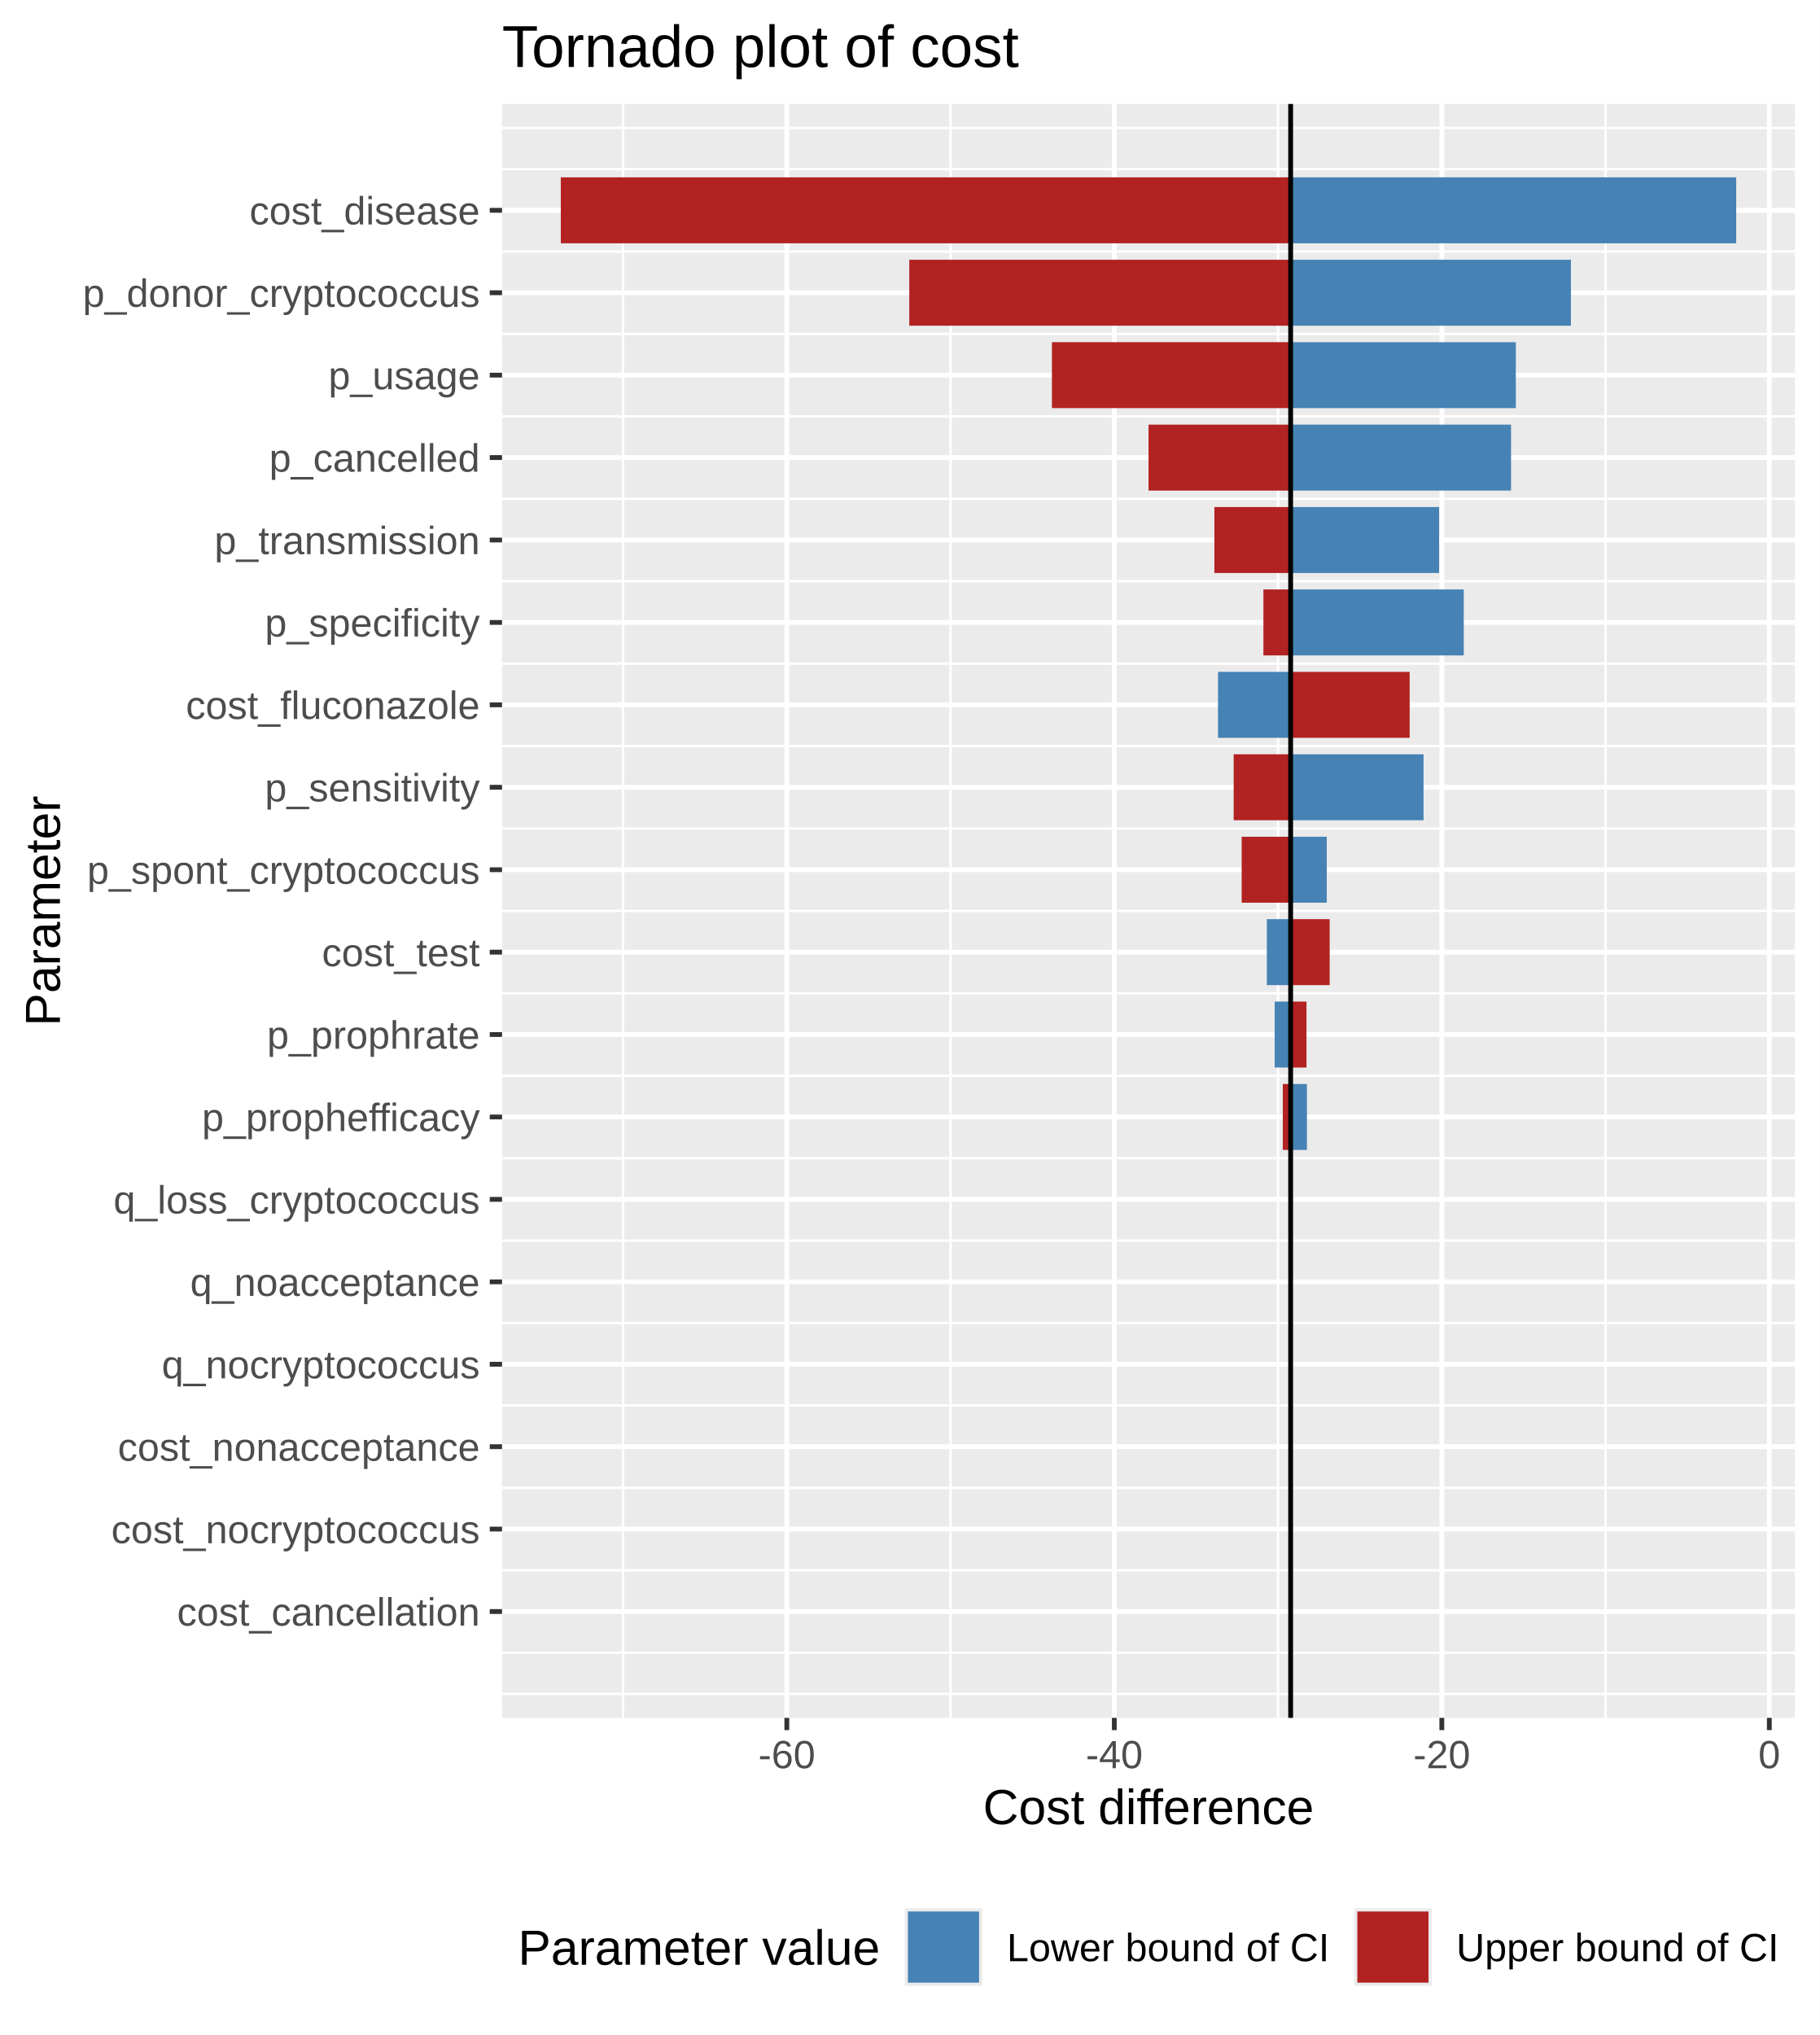
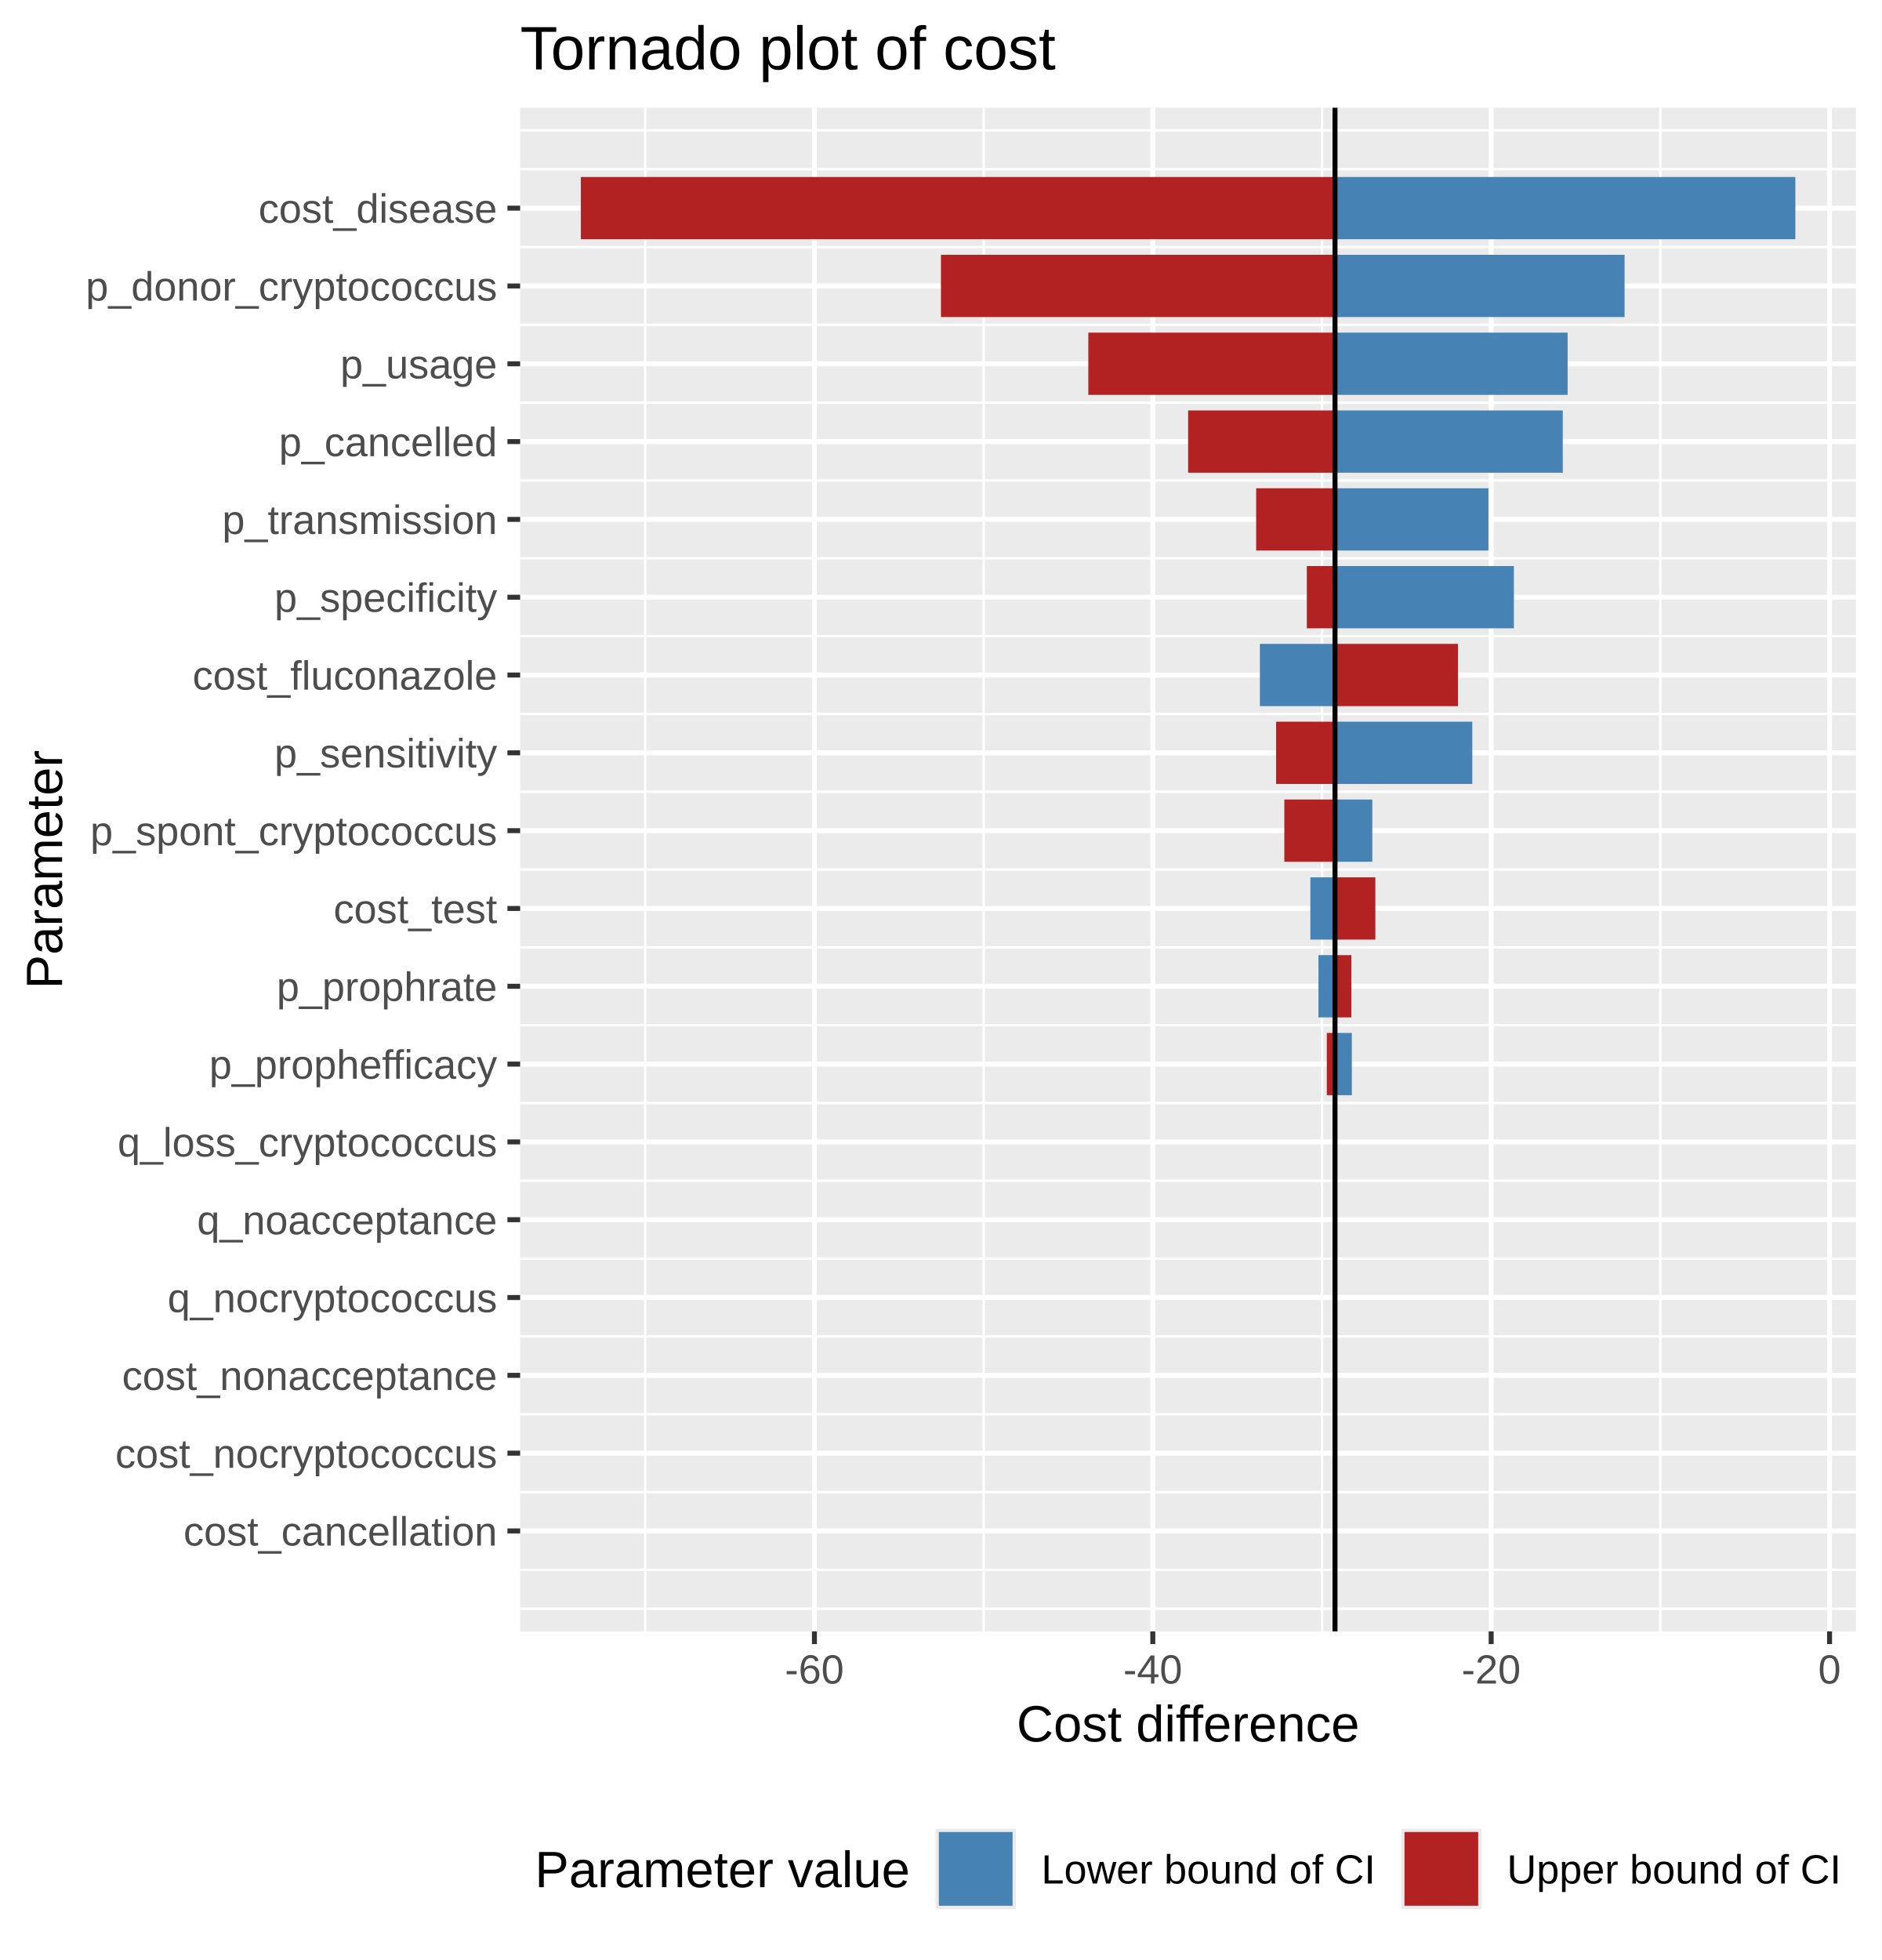
- <svg xmlns="http://www.w3.org/2000/svg" class="svglite" width="405.60pt" height="453.60pt" viewBox="0 0 405.60 453.60">
+ <svg xmlns="http://www.w3.org/2000/svg" class="svglite" width="404.80pt" height="421.60pt" viewBox="0 0 404.80 421.60">
  <defs>
    <style type="text/css">
    .svglite line, .svglite polyline, .svglite polygon, .svglite path, .svglite rect, .svglite circle {
      fill: none;
      stroke: #000000;
      stroke-linecap: round;
      stroke-linejoin: round;
      stroke-miterlimit: 10.00;
    }
    .svglite text {
      white-space: pre;
    }
  </style>
  </defs>
  <rect width="100%" height="100%" style="stroke: none; fill: #FFFFFF;" />
  <defs>
-     <clipPath id="cpMC4wMHw0MDUuNjB8MC4wMHw0NTMuNjA=">
-       <rect x="0.00" y="0.00" width="405.60" height="453.60" />
+     <clipPath id="cpMC4wMHw0MDQuODB8MC4wMHw0MjEuNjA=">
+       <rect x="0.00" y="0.00" width="404.80" height="421.60" />
    </clipPath>
  </defs>
-   <g clip-path="url(#cpMC4wMHw0MDUuNjB8MC4wMHw0NTMuNjA=)">
-     <rect x="0" y="0" width="405.60" height="453.60" style="stroke-width: 1.07; stroke: #FFFFFF; fill: #FFFFFF;" />
+   <g clip-path="url(#cpMC4wMHw0MDQuODB8MC4wMHw0MjEuNjA=)">
+     <rect x="0" y="-0" width="404.80" height="421.60" style="stroke-width: 1.07; stroke: #FFFFFF; fill: #FFFFFF;" />
  </g>
  <defs>
-     <clipPath id="cpMTExLjkxfDQwMC4xMnwyMy4xOHwzODIuOTE=">
-       <rect x="111.91" y="23.18" width="288.21" height="359.73" />
+     <clipPath id="cpMTExLjkxfDM5OS4zMnwyMy4xOHwzNTAuOTE=">
+       <rect x="111.91" y="23.18" width="287.41" height="327.73" />
    </clipPath>
  </defs>
-   <g clip-path="url(#cpMTExLjkxfDQwMC4xMnwyMy4xOHwzODIuOTE=)">
-     <rect x="111.91" y="23.18" width="288.21" height="359.73" style="stroke-width: 1.07; stroke: none; fill: #EBEBEB;" />
-     <polyline points="111.91,377.58 400.12,377.58 " style="stroke-width: 0.53; stroke: #FFFFFF; stroke-linecap: butt;" />
-     <polyline points="111.91,368.39 400.12,368.39 " style="stroke-width: 0.53; stroke: #FFFFFF; stroke-linecap: butt;" />
-     <polyline points="111.91,350.02 400.12,350.02 " style="stroke-width: 0.53; stroke: #FFFFFF; stroke-linecap: butt;" />
-     <polyline points="111.91,331.65 400.12,331.65 " style="stroke-width: 0.53; stroke: #FFFFFF; stroke-linecap: butt;" />
-     <polyline points="111.91,313.28 400.12,313.28 " style="stroke-width: 0.53; stroke: #FFFFFF; stroke-linecap: butt;" />
-     <polyline points="111.91,294.90 400.12,294.90 " style="stroke-width: 0.53; stroke: #FFFFFF; stroke-linecap: butt;" />
-     <polyline points="111.91,276.53 400.12,276.53 " style="stroke-width: 0.53; stroke: #FFFFFF; stroke-linecap: butt;" />
-     <polyline points="111.91,258.16 400.12,258.16 " style="stroke-width: 0.53; stroke: #FFFFFF; stroke-linecap: butt;" />
-     <polyline points="111.91,239.79 400.12,239.79 " style="stroke-width: 0.53; stroke: #FFFFFF; stroke-linecap: butt;" />
-     <polyline points="111.91,221.41 400.12,221.41 " style="stroke-width: 0.53; stroke: #FFFFFF; stroke-linecap: butt;" />
-     <polyline points="111.91,203.04 400.12,203.04 " style="stroke-width: 0.53; stroke: #FFFFFF; stroke-linecap: butt;" />
-     <polyline points="111.91,184.67 400.12,184.67 " style="stroke-width: 0.53; stroke: #FFFFFF; stroke-linecap: butt;" />
-     <polyline points="111.91,166.30 400.12,166.30 " style="stroke-width: 0.53; stroke: #FFFFFF; stroke-linecap: butt;" />
-     <polyline points="111.91,147.92 400.12,147.92 " style="stroke-width: 0.53; stroke: #FFFFFF; stroke-linecap: butt;" />
-     <polyline points="111.91,129.55 400.12,129.55 " style="stroke-width: 0.53; stroke: #FFFFFF; stroke-linecap: butt;" />
-     <polyline points="111.91,111.18 400.12,111.18 " style="stroke-width: 0.53; stroke: #FFFFFF; stroke-linecap: butt;" />
-     <polyline points="111.91,92.81 400.12,92.81 " style="stroke-width: 0.53; stroke: #FFFFFF; stroke-linecap: butt;" />
-     <polyline points="111.91,74.44 400.12,74.44 " style="stroke-width: 0.53; stroke: #FFFFFF; stroke-linecap: butt;" />
-     <polyline points="111.91,56.06 400.12,56.06 " style="stroke-width: 0.53; stroke: #FFFFFF; stroke-linecap: butt;" />
-     <polyline points="111.91,37.69 400.12,37.69 " style="stroke-width: 0.53; stroke: #FFFFFF; stroke-linecap: butt;" />
-     <polyline points="111.91,28.51 400.12,28.51 " style="stroke-width: 0.53; stroke: #FFFFFF; stroke-linecap: butt;" />
-     <polyline points="138.89,382.91 138.89,23.18 " style="stroke-width: 0.53; stroke: #FFFFFF; stroke-linecap: butt;" />
-     <polyline points="211.89,382.91 211.89,23.18 " style="stroke-width: 0.53; stroke: #FFFFFF; stroke-linecap: butt;" />
-     <polyline points="284.90,382.91 284.90,23.18 " style="stroke-width: 0.53; stroke: #FFFFFF; stroke-linecap: butt;" />
-     <polyline points="357.90,382.91 357.90,23.18 " style="stroke-width: 0.53; stroke: #FFFFFF; stroke-linecap: butt;" />
-     <polyline points="111.91,359.21 400.12,359.21 " style="stroke-width: 1.07; stroke: #FFFFFF; stroke-linecap: butt;" />
-     <polyline points="111.91,340.83 400.12,340.83 " style="stroke-width: 1.07; stroke: #FFFFFF; stroke-linecap: butt;" />
-     <polyline points="111.91,322.46 400.12,322.46 " style="stroke-width: 1.07; stroke: #FFFFFF; stroke-linecap: butt;" />
-     <polyline points="111.91,304.09 400.12,304.09 " style="stroke-width: 1.07; stroke: #FFFFFF; stroke-linecap: butt;" />
-     <polyline points="111.91,285.72 400.12,285.72 " style="stroke-width: 1.07; stroke: #FFFFFF; stroke-linecap: butt;" />
-     <polyline points="111.91,267.34 400.12,267.34 " style="stroke-width: 1.07; stroke: #FFFFFF; stroke-linecap: butt;" />
-     <polyline points="111.91,248.97 400.12,248.97 " style="stroke-width: 1.07; stroke: #FFFFFF; stroke-linecap: butt;" />
-     <polyline points="111.91,230.60 400.12,230.60 " style="stroke-width: 1.07; stroke: #FFFFFF; stroke-linecap: butt;" />
-     <polyline points="111.91,212.23 400.12,212.23 " style="stroke-width: 1.07; stroke: #FFFFFF; stroke-linecap: butt;" />
-     <polyline points="111.91,193.86 400.12,193.86 " style="stroke-width: 1.07; stroke: #FFFFFF; stroke-linecap: butt;" />
-     <polyline points="111.91,175.48 400.12,175.48 " style="stroke-width: 1.07; stroke: #FFFFFF; stroke-linecap: butt;" />
-     <polyline points="111.91,157.11 400.12,157.11 " style="stroke-width: 1.07; stroke: #FFFFFF; stroke-linecap: butt;" />
-     <polyline points="111.91,138.74 400.12,138.74 " style="stroke-width: 1.07; stroke: #FFFFFF; stroke-linecap: butt;" />
-     <polyline points="111.91,120.37 400.12,120.37 " style="stroke-width: 1.07; stroke: #FFFFFF; stroke-linecap: butt;" />
-     <polyline points="111.91,101.99 400.12,101.99 " style="stroke-width: 1.07; stroke: #FFFFFF; stroke-linecap: butt;" />
-     <polyline points="111.91,83.62 400.12,83.62 " style="stroke-width: 1.07; stroke: #FFFFFF; stroke-linecap: butt;" />
-     <polyline points="111.91,65.25 400.12,65.25 " style="stroke-width: 1.07; stroke: #FFFFFF; stroke-linecap: butt;" />
-     <polyline points="111.91,46.88 400.12,46.88 " style="stroke-width: 1.07; stroke: #FFFFFF; stroke-linecap: butt;" />
-     <polyline points="175.39,382.91 175.39,23.18 " style="stroke-width: 1.07; stroke: #FFFFFF; stroke-linecap: butt;" />
-     <polyline points="248.39,382.91 248.39,23.18 " style="stroke-width: 1.07; stroke: #FFFFFF; stroke-linecap: butt;" />
-     <polyline points="321.40,382.91 321.40,23.18 " style="stroke-width: 1.07; stroke: #FFFFFF; stroke-linecap: butt;" />
-     <polyline points="394.40,382.91 394.40,23.18 " style="stroke-width: 1.07; stroke: #FFFFFF; stroke-linecap: butt;" />
-     <rect x="287.70" y="351.86" width="0.00" height="14.70" style="stroke-width: 1.07; stroke: none; stroke-linecap: butt; stroke-linejoin: miter; fill: #4682B4;" />
-     <rect x="287.70" y="333.48" width="0.00" height="14.70" style="stroke-width: 1.07; stroke: none; stroke-linecap: butt; stroke-linejoin: miter; fill: #4682B4;" />
-     <rect x="287.70" y="315.11" width="0.00" height="14.70" style="stroke-width: 1.07; stroke: none; stroke-linecap: butt; stroke-linejoin: miter; fill: #4682B4;" />
-     <rect x="287.70" y="296.74" width="0.00" height="14.70" style="stroke-width: 1.07; stroke: none; stroke-linecap: butt; stroke-linejoin: miter; fill: #4682B4;" />
-     <rect x="287.70" y="278.37" width="0.00" height="14.70" style="stroke-width: 1.07; stroke: none; stroke-linecap: butt; stroke-linejoin: miter; fill: #4682B4;" />
-     <rect x="287.70" y="260.00" width="0.00" height="14.70" style="stroke-width: 1.07; stroke: none; stroke-linecap: butt; stroke-linejoin: miter; fill: #4682B4;" />
-     <rect x="287.70" y="241.62" width="3.63" height="14.70" style="stroke-width: 1.07; stroke: none; stroke-linecap: butt; stroke-linejoin: miter; fill: #4682B4;" />
-     <rect x="284.14" y="223.25" width="3.57" height="14.70" style="stroke-width: 1.07; stroke: none; stroke-linecap: butt; stroke-linejoin: miter; fill: #4682B4;" />
-     <rect x="282.39" y="204.88" width="5.31" height="14.70" style="stroke-width: 1.07; stroke: none; stroke-linecap: butt; stroke-linejoin: miter; fill: #4682B4;" />
-     <rect x="287.70" y="186.51" width="8.05" height="14.70" style="stroke-width: 1.07; stroke: none; stroke-linecap: butt; stroke-linejoin: miter; fill: #4682B4;" />
-     <rect x="287.70" y="168.13" width="29.62" height="14.70" style="stroke-width: 1.07; stroke: none; stroke-linecap: butt; stroke-linejoin: miter; fill: #4682B4;" />
-     <rect x="271.51" y="149.76" width="16.20" height="14.70" style="stroke-width: 1.07; stroke: none; stroke-linecap: butt; stroke-linejoin: miter; fill: #4682B4;" />
-     <rect x="287.70" y="131.39" width="38.59" height="14.70" style="stroke-width: 1.07; stroke: none; stroke-linecap: butt; stroke-linejoin: miter; fill: #4682B4;" />
-     <rect x="287.70" y="113.02" width="33.10" height="14.70" style="stroke-width: 1.07; stroke: none; stroke-linecap: butt; stroke-linejoin: miter; fill: #4682B4;" />
-     <rect x="287.70" y="94.65" width="49.13" height="14.70" style="stroke-width: 1.07; stroke: none; stroke-linecap: butt; stroke-linejoin: miter; fill: #4682B4;" />
-     <rect x="287.70" y="76.27" width="50.19" height="14.70" style="stroke-width: 1.07; stroke: none; stroke-linecap: butt; stroke-linejoin: miter; fill: #4682B4;" />
-     <rect x="287.70" y="57.90" width="62.48" height="14.70" style="stroke-width: 1.07; stroke: none; stroke-linecap: butt; stroke-linejoin: miter; fill: #4682B4;" />
-     <rect x="287.70" y="39.53" width="99.32" height="14.70" style="stroke-width: 1.07; stroke: none; stroke-linecap: butt; stroke-linejoin: miter; fill: #4682B4;" />
-     <rect x="287.70" y="351.86" width="0.00" height="14.70" style="stroke-width: 1.07; stroke: none; stroke-linecap: butt; stroke-linejoin: miter; fill: #B22222;" />
-     <rect x="287.70" y="333.48" width="0.00" height="14.70" style="stroke-width: 1.07; stroke: none; stroke-linecap: butt; stroke-linejoin: miter; fill: #B22222;" />
-     <rect x="287.70" y="315.11" width="0.00" height="14.70" style="stroke-width: 1.07; stroke: none; stroke-linecap: butt; stroke-linejoin: miter; fill: #B22222;" />
-     <rect x="287.70" y="296.74" width="0.00" height="14.70" style="stroke-width: 1.07; stroke: none; stroke-linecap: butt; stroke-linejoin: miter; fill: #B22222;" />
-     <rect x="287.70" y="278.37" width="0.00" height="14.70" style="stroke-width: 1.07; stroke: none; stroke-linecap: butt; stroke-linejoin: miter; fill: #B22222;" />
-     <rect x="287.70" y="260.00" width="0.00" height="14.70" style="stroke-width: 1.07; stroke: none; stroke-linecap: butt; stroke-linejoin: miter; fill: #B22222;" />
-     <rect x="285.95" y="241.62" width="1.76" height="14.70" style="stroke-width: 1.07; stroke: none; stroke-linecap: butt; stroke-linejoin: miter; fill: #B22222;" />
-     <rect x="287.70" y="223.25" width="3.53" height="14.70" style="stroke-width: 1.07; stroke: none; stroke-linecap: butt; stroke-linejoin: miter; fill: #B22222;" />
-     <rect x="287.70" y="204.88" width="8.70" height="14.70" style="stroke-width: 1.07; stroke: none; stroke-linecap: butt; stroke-linejoin: miter; fill: #B22222;" />
-     <rect x="276.78" y="186.51" width="10.93" height="14.70" style="stroke-width: 1.07; stroke: none; stroke-linecap: butt; stroke-linejoin: miter; fill: #B22222;" />
-     <rect x="275.00" y="168.13" width="12.70" height="14.70" style="stroke-width: 1.07; stroke: none; stroke-linecap: butt; stroke-linejoin: miter; fill: #B22222;" />
-     <rect x="287.70" y="149.76" width="26.53" height="14.70" style="stroke-width: 1.07; stroke: none; stroke-linecap: butt; stroke-linejoin: miter; fill: #B22222;" />
-     <rect x="281.63" y="131.39" width="6.07" height="14.70" style="stroke-width: 1.07; stroke: none; stroke-linecap: butt; stroke-linejoin: miter; fill: #B22222;" />
-     <rect x="270.70" y="113.02" width="17.01" height="14.70" style="stroke-width: 1.07; stroke: none; stroke-linecap: butt; stroke-linejoin: miter; fill: #B22222;" />
-     <rect x="256.02" y="94.65" width="31.68" height="14.70" style="stroke-width: 1.07; stroke: none; stroke-linecap: butt; stroke-linejoin: miter; fill: #B22222;" />
-     <rect x="234.49" y="76.27" width="53.21" height="14.70" style="stroke-width: 1.07; stroke: none; stroke-linecap: butt; stroke-linejoin: miter; fill: #B22222;" />
-     <rect x="202.69" y="57.90" width="85.01" height="14.70" style="stroke-width: 1.07; stroke: none; stroke-linecap: butt; stroke-linejoin: miter; fill: #B22222;" />
-     <rect x="125.01" y="39.53" width="162.70" height="14.70" style="stroke-width: 1.07; stroke: none; stroke-linecap: butt; stroke-linejoin: miter; fill: #B22222;" />
-     <line x1="287.70" y1="382.91" x2="287.70" y2="23.18" style="stroke-width: 1.07; stroke-linecap: butt;" />
+   <g clip-path="url(#cpMTExLjkxfDM5OS4zMnwyMy4xOHwzNTAuOTE=)">
+     <rect x="111.91" y="23.18" width="287.41" height="327.73" style="stroke-width: 1.07; stroke: none; fill: #EBEBEB;" />
+     <polyline points="111.91,346.05 399.32,346.05 " style="stroke-width: 0.53; stroke: #FFFFFF; stroke-linecap: butt;" />
+     <polyline points="111.91,337.68 399.32,337.68 " style="stroke-width: 0.53; stroke: #FFFFFF; stroke-linecap: butt;" />
+     <polyline points="111.91,320.95 399.32,320.95 " style="stroke-width: 0.53; stroke: #FFFFFF; stroke-linecap: butt;" />
+     <polyline points="111.91,304.21 399.32,304.21 " style="stroke-width: 0.53; stroke: #FFFFFF; stroke-linecap: butt;" />
+     <polyline points="111.91,287.47 399.32,287.47 " style="stroke-width: 0.53; stroke: #FFFFFF; stroke-linecap: butt;" />
+     <polyline points="111.91,270.73 399.32,270.73 " style="stroke-width: 0.53; stroke: #FFFFFF; stroke-linecap: butt;" />
+     <polyline points="111.91,253.99 399.32,253.99 " style="stroke-width: 0.53; stroke: #FFFFFF; stroke-linecap: butt;" />
+     <polyline points="111.91,237.26 399.32,237.26 " style="stroke-width: 0.53; stroke: #FFFFFF; stroke-linecap: butt;" />
+     <polyline points="111.91,220.52 399.32,220.52 " style="stroke-width: 0.53; stroke: #FFFFFF; stroke-linecap: butt;" />
+     <polyline points="111.91,203.78 399.32,203.78 " style="stroke-width: 0.53; stroke: #FFFFFF; stroke-linecap: butt;" />
+     <polyline points="111.91,187.04 399.32,187.04 " style="stroke-width: 0.53; stroke: #FFFFFF; stroke-linecap: butt;" />
+     <polyline points="111.91,170.30 399.32,170.30 " style="stroke-width: 0.53; stroke: #FFFFFF; stroke-linecap: butt;" />
+     <polyline points="111.91,153.57 399.32,153.57 " style="stroke-width: 0.53; stroke: #FFFFFF; stroke-linecap: butt;" />
+     <polyline points="111.91,136.83 399.32,136.83 " style="stroke-width: 0.53; stroke: #FFFFFF; stroke-linecap: butt;" />
+     <polyline points="111.91,120.09 399.32,120.09 " style="stroke-width: 0.53; stroke: #FFFFFF; stroke-linecap: butt;" />
+     <polyline points="111.91,103.35 399.32,103.35 " style="stroke-width: 0.53; stroke: #FFFFFF; stroke-linecap: butt;" />
+     <polyline points="111.91,86.61 399.32,86.61 " style="stroke-width: 0.53; stroke: #FFFFFF; stroke-linecap: butt;" />
+     <polyline points="111.91,69.88 399.32,69.88 " style="stroke-width: 0.53; stroke: #FFFFFF; stroke-linecap: butt;" />
+     <polyline points="111.91,53.14 399.32,53.14 " style="stroke-width: 0.53; stroke: #FFFFFF; stroke-linecap: butt;" />
+     <polyline points="111.91,36.40 399.32,36.40 " style="stroke-width: 0.53; stroke: #FFFFFF; stroke-linecap: butt;" />
+     <polyline points="111.91,28.03 399.32,28.03 " style="stroke-width: 0.53; stroke: #FFFFFF; stroke-linecap: butt;" />
+     <polyline points="138.81,350.91 138.81,23.18 " style="stroke-width: 0.53; stroke: #FFFFFF; stroke-linecap: butt;" />
+     <polyline points="211.62,350.91 211.62,23.18 " style="stroke-width: 0.53; stroke: #FFFFFF; stroke-linecap: butt;" />
+     <polyline points="284.42,350.91 284.42,23.18 " style="stroke-width: 0.53; stroke: #FFFFFF; stroke-linecap: butt;" />
+     <polyline points="357.22,350.91 357.22,23.18 " style="stroke-width: 0.53; stroke: #FFFFFF; stroke-linecap: butt;" />
+     <polyline points="111.91,329.31 399.32,329.31 " style="stroke-width: 1.07; stroke: #FFFFFF; stroke-linecap: butt;" />
+     <polyline points="111.91,312.58 399.32,312.58 " style="stroke-width: 1.07; stroke: #FFFFFF; stroke-linecap: butt;" />
+     <polyline points="111.91,295.84 399.32,295.84 " style="stroke-width: 1.07; stroke: #FFFFFF; stroke-linecap: butt;" />
+     <polyline points="111.91,279.10 399.32,279.10 " style="stroke-width: 1.07; stroke: #FFFFFF; stroke-linecap: butt;" />
+     <polyline points="111.91,262.36 399.32,262.36 " style="stroke-width: 1.07; stroke: #FFFFFF; stroke-linecap: butt;" />
+     <polyline points="111.91,245.62 399.32,245.62 " style="stroke-width: 1.07; stroke: #FFFFFF; stroke-linecap: butt;" />
+     <polyline points="111.91,228.89 399.32,228.89 " style="stroke-width: 1.07; stroke: #FFFFFF; stroke-linecap: butt;" />
+     <polyline points="111.91,212.15 399.32,212.15 " style="stroke-width: 1.07; stroke: #FFFFFF; stroke-linecap: butt;" />
+     <polyline points="111.91,195.41 399.32,195.41 " style="stroke-width: 1.07; stroke: #FFFFFF; stroke-linecap: butt;" />
+     <polyline points="111.91,178.67 399.32,178.67 " style="stroke-width: 1.07; stroke: #FFFFFF; stroke-linecap: butt;" />
+     <polyline points="111.91,161.93 399.32,161.93 " style="stroke-width: 1.07; stroke: #FFFFFF; stroke-linecap: butt;" />
+     <polyline points="111.91,145.20 399.32,145.20 " style="stroke-width: 1.07; stroke: #FFFFFF; stroke-linecap: butt;" />
+     <polyline points="111.91,128.46 399.32,128.46 " style="stroke-width: 1.07; stroke: #FFFFFF; stroke-linecap: butt;" />
+     <polyline points="111.91,111.72 399.32,111.72 " style="stroke-width: 1.07; stroke: #FFFFFF; stroke-linecap: butt;" />
+     <polyline points="111.91,94.98 399.32,94.98 " style="stroke-width: 1.07; stroke: #FFFFFF; stroke-linecap: butt;" />
+     <polyline points="111.91,78.25 399.32,78.25 " style="stroke-width: 1.07; stroke: #FFFFFF; stroke-linecap: butt;" />
+     <polyline points="111.91,61.51 399.32,61.51 " style="stroke-width: 1.07; stroke: #FFFFFF; stroke-linecap: butt;" />
+     <polyline points="111.91,44.77 399.32,44.77 " style="stroke-width: 1.07; stroke: #FFFFFF; stroke-linecap: butt;" />
+     <polyline points="175.22,350.91 175.22,23.18 " style="stroke-width: 1.07; stroke: #FFFFFF; stroke-linecap: butt;" />
+     <polyline points="248.02,350.91 248.02,23.18 " style="stroke-width: 1.07; stroke: #FFFFFF; stroke-linecap: butt;" />
+     <polyline points="320.82,350.91 320.82,23.18 " style="stroke-width: 1.07; stroke: #FFFFFF; stroke-linecap: butt;" />
+     <polyline points="393.62,350.91 393.62,23.18 " style="stroke-width: 1.07; stroke: #FFFFFF; stroke-linecap: butt;" />
+     <rect x="287.22" y="322.62" width="0.00" height="13.39" style="stroke-width: 1.07; stroke: none; stroke-linecap: butt; stroke-linejoin: miter; fill: #4682B4;" />
+     <rect x="287.22" y="305.88" width="0.00" height="13.39" style="stroke-width: 1.07; stroke: none; stroke-linecap: butt; stroke-linejoin: miter; fill: #4682B4;" />
+     <rect x="287.22" y="289.14" width="0.00" height="13.39" style="stroke-width: 1.07; stroke: none; stroke-linecap: butt; stroke-linejoin: miter; fill: #4682B4;" />
+     <rect x="287.22" y="272.41" width="0.00" height="13.39" style="stroke-width: 1.07; stroke: none; stroke-linecap: butt; stroke-linejoin: miter; fill: #4682B4;" />
+     <rect x="287.22" y="255.67" width="0.00" height="13.39" style="stroke-width: 1.07; stroke: none; stroke-linecap: butt; stroke-linejoin: miter; fill: #4682B4;" />
+     <rect x="287.22" y="238.93" width="0.00" height="13.39" style="stroke-width: 1.07; stroke: none; stroke-linecap: butt; stroke-linejoin: miter; fill: #4682B4;" />
+     <rect x="287.22" y="222.19" width="3.62" height="13.39" style="stroke-width: 1.07; stroke: none; stroke-linecap: butt; stroke-linejoin: miter; fill: #4682B4;" />
+     <rect x="283.66" y="205.45" width="3.56" height="13.39" style="stroke-width: 1.07; stroke: none; stroke-linecap: butt; stroke-linejoin: miter; fill: #4682B4;" />
+     <rect x="281.92" y="188.72" width="5.30" height="13.39" style="stroke-width: 1.07; stroke: none; stroke-linecap: butt; stroke-linejoin: miter; fill: #4682B4;" />
+     <rect x="287.22" y="171.98" width="8.02" height="13.39" style="stroke-width: 1.07; stroke: none; stroke-linecap: butt; stroke-linejoin: miter; fill: #4682B4;" />
+     <rect x="287.22" y="155.24" width="29.54" height="13.39" style="stroke-width: 1.07; stroke: none; stroke-linecap: butt; stroke-linejoin: miter; fill: #4682B4;" />
+     <rect x="271.06" y="138.50" width="16.15" height="13.39" style="stroke-width: 1.07; stroke: none; stroke-linecap: butt; stroke-linejoin: miter; fill: #4682B4;" />
+     <rect x="287.22" y="121.76" width="38.49" height="13.39" style="stroke-width: 1.07; stroke: none; stroke-linecap: butt; stroke-linejoin: miter; fill: #4682B4;" />
+     <rect x="287.22" y="105.03" width="33.01" height="13.39" style="stroke-width: 1.07; stroke: none; stroke-linecap: butt; stroke-linejoin: miter; fill: #4682B4;" />
+     <rect x="287.22" y="88.29" width="49.00" height="13.39" style="stroke-width: 1.07; stroke: none; stroke-linecap: butt; stroke-linejoin: miter; fill: #4682B4;" />
+     <rect x="287.22" y="71.55" width="50.05" height="13.39" style="stroke-width: 1.07; stroke: none; stroke-linecap: butt; stroke-linejoin: miter; fill: #4682B4;" />
+     <rect x="287.22" y="54.81" width="62.30" height="13.39" style="stroke-width: 1.07; stroke: none; stroke-linecap: butt; stroke-linejoin: miter; fill: #4682B4;" />
+     <rect x="287.22" y="38.07" width="99.04" height="13.39" style="stroke-width: 1.07; stroke: none; stroke-linecap: butt; stroke-linejoin: miter; fill: #4682B4;" />
+     <rect x="287.22" y="322.62" width="0.00" height="13.39" style="stroke-width: 1.07; stroke: none; stroke-linecap: butt; stroke-linejoin: miter; fill: #B22222;" />
+     <rect x="287.22" y="305.88" width="0.00" height="13.39" style="stroke-width: 1.07; stroke: none; stroke-linecap: butt; stroke-linejoin: miter; fill: #B22222;" />
+     <rect x="287.22" y="289.14" width="0.00" height="13.39" style="stroke-width: 1.07; stroke: none; stroke-linecap: butt; stroke-linejoin: miter; fill: #B22222;" />
+     <rect x="287.22" y="272.41" width="0.00" height="13.39" style="stroke-width: 1.07; stroke: none; stroke-linecap: butt; stroke-linejoin: miter; fill: #B22222;" />
+     <rect x="287.22" y="255.67" width="0.00" height="13.39" style="stroke-width: 1.07; stroke: none; stroke-linecap: butt; stroke-linejoin: miter; fill: #B22222;" />
+     <rect x="287.22" y="238.93" width="0.00" height="13.39" style="stroke-width: 1.07; stroke: none; stroke-linecap: butt; stroke-linejoin: miter; fill: #B22222;" />
+     <rect x="285.46" y="222.19" width="1.75" height="13.39" style="stroke-width: 1.07; stroke: none; stroke-linecap: butt; stroke-linejoin: miter; fill: #B22222;" />
+     <rect x="287.22" y="205.45" width="3.52" height="13.39" style="stroke-width: 1.07; stroke: none; stroke-linecap: butt; stroke-linejoin: miter; fill: #B22222;" />
+     <rect x="287.22" y="188.72" width="8.68" height="13.39" style="stroke-width: 1.07; stroke: none; stroke-linecap: butt; stroke-linejoin: miter; fill: #B22222;" />
+     <rect x="276.32" y="171.98" width="10.90" height="13.39" style="stroke-width: 1.07; stroke: none; stroke-linecap: butt; stroke-linejoin: miter; fill: #B22222;" />
+     <rect x="274.55" y="155.24" width="12.67" height="13.39" style="stroke-width: 1.07; stroke: none; stroke-linecap: butt; stroke-linejoin: miter; fill: #B22222;" />
+     <rect x="287.22" y="138.50" width="26.46" height="13.39" style="stroke-width: 1.07; stroke: none; stroke-linecap: butt; stroke-linejoin: miter; fill: #B22222;" />
+     <rect x="281.16" y="121.76" width="6.06" height="13.39" style="stroke-width: 1.07; stroke: none; stroke-linecap: butt; stroke-linejoin: miter; fill: #B22222;" />
+     <rect x="270.26" y="105.03" width="16.96" height="13.39" style="stroke-width: 1.07; stroke: none; stroke-linecap: butt; stroke-linejoin: miter; fill: #B22222;" />
+     <rect x="255.62" y="88.29" width="31.59" height="13.39" style="stroke-width: 1.07; stroke: none; stroke-linecap: butt; stroke-linejoin: miter; fill: #B22222;" />
+     <rect x="234.15" y="71.55" width="53.07" height="13.39" style="stroke-width: 1.07; stroke: none; stroke-linecap: butt; stroke-linejoin: miter; fill: #B22222;" />
+     <rect x="202.44" y="54.81" width="84.77" height="13.39" style="stroke-width: 1.07; stroke: none; stroke-linecap: butt; stroke-linejoin: miter; fill: #B22222;" />
+     <rect x="124.97" y="38.07" width="162.25" height="13.39" style="stroke-width: 1.07; stroke: none; stroke-linecap: butt; stroke-linejoin: miter; fill: #B22222;" />
+     <line x1="287.22" y1="350.91" x2="287.22" y2="23.18" style="stroke-width: 1.07; stroke-linecap: butt;" />
  </g>
-   <g clip-path="url(#cpMC4wMHw0MDUuNjB8MC4wMHw0NTMuNjA=)">
-     <text x="106.97" y="362.36" text-anchor="end" style="font-size: 8.80px;fill: #4D4D4D; font-family: &quot;Arial&quot;;" textLength="67.51px" lengthAdjust="spacingAndGlyphs">cost_cancellation</text>
-     <text x="106.97" y="343.98" text-anchor="end" style="font-size: 8.80px;fill: #4D4D4D; font-family: &quot;Arial&quot;;" textLength="82.19px" lengthAdjust="spacingAndGlyphs">cost_nocryptococcus</text>
-     <text x="106.97" y="325.61" text-anchor="end" style="font-size: 8.80px;fill: #4D4D4D; font-family: &quot;Arial&quot;;" textLength="80.75px" lengthAdjust="spacingAndGlyphs">cost_nonacceptance</text>
-     <text x="106.97" y="307.24" text-anchor="end" style="font-size: 8.80px;fill: #4D4D4D; font-family: &quot;Arial&quot;;" textLength="70.94px" lengthAdjust="spacingAndGlyphs">q_nocryptococcus</text>
-     <text x="106.97" y="288.87" text-anchor="end" style="font-size: 8.80px;fill: #4D4D4D; font-family: &quot;Arial&quot;;" textLength="64.61px" lengthAdjust="spacingAndGlyphs">q_noacceptance</text>
-     <text x="106.97" y="270.49" text-anchor="end" style="font-size: 8.80px;fill: #4D4D4D; font-family: &quot;Arial&quot;;" textLength="81.69px" lengthAdjust="spacingAndGlyphs">q_loss_cryptococcus</text>
-     <text x="106.97" y="252.12" text-anchor="end" style="font-size: 8.80px;fill: #4D4D4D; font-family: &quot;Arial&quot;;" textLength="61.98px" lengthAdjust="spacingAndGlyphs">p_prophefficacy</text>
-     <text x="106.97" y="233.75" text-anchor="end" style="font-size: 8.80px;fill: #4D4D4D; font-family: &quot;Arial&quot;;" textLength="47.48px" lengthAdjust="spacingAndGlyphs">p_prophrate</text>
-     <text x="106.97" y="215.38" text-anchor="end" style="font-size: 8.80px;fill: #4D4D4D; font-family: &quot;Arial&quot;;" textLength="35.23px" lengthAdjust="spacingAndGlyphs">cost_test</text>
-     <text x="106.97" y="197.01" text-anchor="end" style="font-size: 8.80px;fill: #4D4D4D; font-family: &quot;Arial&quot;;" textLength="87.58px" lengthAdjust="spacingAndGlyphs">p_spont_cryptococcus</text>
-     <text x="106.97" y="178.63" text-anchor="end" style="font-size: 8.80px;fill: #4D4D4D; font-family: &quot;Arial&quot;;" textLength="47.93px" lengthAdjust="spacingAndGlyphs">p_sensitivity</text>
-     <text x="106.97" y="160.26" text-anchor="end" style="font-size: 8.80px;fill: #4D4D4D; font-family: &quot;Arial&quot;;" textLength="65.56px" lengthAdjust="spacingAndGlyphs">cost_fluconazole</text>
-     <text x="106.97" y="141.89" text-anchor="end" style="font-size: 8.80px;fill: #4D4D4D; font-family: &quot;Arial&quot;;" textLength="47.93px" lengthAdjust="spacingAndGlyphs">p_specificity</text>
-     <text x="106.97" y="123.52" text-anchor="end" style="font-size: 8.80px;fill: #4D4D4D; font-family: &quot;Arial&quot;;" textLength="59.18px" lengthAdjust="spacingAndGlyphs">p_transmission</text>
-     <text x="106.97" y="105.14" text-anchor="end" style="font-size: 8.80px;fill: #4D4D4D; font-family: &quot;Arial&quot;;" textLength="46.97px" lengthAdjust="spacingAndGlyphs">p_cancelled</text>
-     <text x="106.97" y="86.77" text-anchor="end" style="font-size: 8.80px;fill: #4D4D4D; font-family: &quot;Arial&quot;;" textLength="33.78px" lengthAdjust="spacingAndGlyphs">p_usage</text>
-     <text x="106.97" y="68.40" text-anchor="end" style="font-size: 8.80px;fill: #4D4D4D; font-family: &quot;Arial&quot;;" textLength="88.56px" lengthAdjust="spacingAndGlyphs">p_donor_cryptococcus</text>
-     <text x="106.97" y="50.03" text-anchor="end" style="font-size: 8.80px;fill: #4D4D4D; font-family: &quot;Arial&quot;;" textLength="51.37px" lengthAdjust="spacingAndGlyphs">cost_disease</text>
-     <polyline points="109.17,359.21 111.91,359.21 " style="stroke-width: 1.07; stroke: #333333; stroke-linecap: butt;" />
-     <polyline points="109.17,340.83 111.91,340.83 " style="stroke-width: 1.07; stroke: #333333; stroke-linecap: butt;" />
-     <polyline points="109.17,322.46 111.91,322.46 " style="stroke-width: 1.07; stroke: #333333; stroke-linecap: butt;" />
-     <polyline points="109.17,304.09 111.91,304.09 " style="stroke-width: 1.07; stroke: #333333; stroke-linecap: butt;" />
-     <polyline points="109.17,285.72 111.91,285.72 " style="stroke-width: 1.07; stroke: #333333; stroke-linecap: butt;" />
-     <polyline points="109.17,267.34 111.91,267.34 " style="stroke-width: 1.07; stroke: #333333; stroke-linecap: butt;" />
-     <polyline points="109.17,248.97 111.91,248.97 " style="stroke-width: 1.07; stroke: #333333; stroke-linecap: butt;" />
-     <polyline points="109.17,230.60 111.91,230.60 " style="stroke-width: 1.07; stroke: #333333; stroke-linecap: butt;" />
-     <polyline points="109.17,212.23 111.91,212.23 " style="stroke-width: 1.07; stroke: #333333; stroke-linecap: butt;" />
-     <polyline points="109.17,193.86 111.91,193.86 " style="stroke-width: 1.07; stroke: #333333; stroke-linecap: butt;" />
-     <polyline points="109.17,175.48 111.91,175.48 " style="stroke-width: 1.07; stroke: #333333; stroke-linecap: butt;" />
-     <polyline points="109.17,157.11 111.91,157.11 " style="stroke-width: 1.07; stroke: #333333; stroke-linecap: butt;" />
-     <polyline points="109.17,138.74 111.91,138.74 " style="stroke-width: 1.07; stroke: #333333; stroke-linecap: butt;" />
-     <polyline points="109.17,120.37 111.91,120.37 " style="stroke-width: 1.07; stroke: #333333; stroke-linecap: butt;" />
-     <polyline points="109.17,101.99 111.91,101.99 " style="stroke-width: 1.07; stroke: #333333; stroke-linecap: butt;" />
-     <polyline points="109.17,83.62 111.91,83.62 " style="stroke-width: 1.07; stroke: #333333; stroke-linecap: butt;" />
-     <polyline points="109.17,65.25 111.91,65.25 " style="stroke-width: 1.07; stroke: #333333; stroke-linecap: butt;" />
-     <polyline points="109.17,46.88 111.91,46.88 " style="stroke-width: 1.07; stroke: #333333; stroke-linecap: butt;" />
-     <polyline points="175.39,385.65 175.39,382.91 " style="stroke-width: 1.07; stroke: #333333; stroke-linecap: butt;" />
-     <polyline points="248.39,385.65 248.39,382.91 " style="stroke-width: 1.07; stroke: #333333; stroke-linecap: butt;" />
-     <polyline points="321.40,385.65 321.40,382.91 " style="stroke-width: 1.07; stroke: #333333; stroke-linecap: butt;" />
-     <polyline points="394.40,385.65 394.40,382.91 " style="stroke-width: 1.07; stroke: #333333; stroke-linecap: butt;" />
-     <text x="175.39" y="394.14" text-anchor="middle" style="font-size: 8.80px;fill: #4D4D4D; font-family: &quot;Arial&quot;;" textLength="12.72px" lengthAdjust="spacingAndGlyphs">-60</text>
-     <text x="248.39" y="394.14" text-anchor="middle" style="font-size: 8.80px;fill: #4D4D4D; font-family: &quot;Arial&quot;;" textLength="12.72px" lengthAdjust="spacingAndGlyphs">-40</text>
-     <text x="321.40" y="394.14" text-anchor="middle" style="font-size: 8.80px;fill: #4D4D4D; font-family: &quot;Arial&quot;;" textLength="12.72px" lengthAdjust="spacingAndGlyphs">-20</text>
-     <text x="394.40" y="394.14" text-anchor="middle" style="font-size: 8.80px;fill: #4D4D4D; font-family: &quot;Arial&quot;;" textLength="4.90px" lengthAdjust="spacingAndGlyphs">0</text>
-     <text x="256.01" y="406.60" text-anchor="middle" style="font-size: 11.00px; font-family: &quot;Arial&quot;;" textLength="73.81px" lengthAdjust="spacingAndGlyphs">Cost difference</text>
-     <text transform="translate(13.36,203.04) rotate(-90)" text-anchor="middle" style="font-size: 11.00px; font-family: &quot;Arial&quot;;" textLength="51.37px" lengthAdjust="spacingAndGlyphs">Parameter</text>
-     <rect x="109.99" y="419.88" width="292.04" height="28.24" style="stroke-width: 1.07; stroke: none; fill: #FFFFFF;" />
-     <text x="115.47" y="437.94" style="font-size: 11.00px; font-family: &quot;Arial&quot;;" textLength="80.73px" lengthAdjust="spacingAndGlyphs">Parameter value</text>
-     <rect x="201.69" y="425.36" width="17.28" height="17.28" style="stroke-width: 1.07; stroke: none; fill: #EBEBEB;" />
-     <rect x="202.39" y="426.07" width="15.86" height="15.86" style="stroke-width: 1.07; stroke: none; stroke-linecap: butt; stroke-linejoin: miter; fill: #4682B4;" />
-     <rect x="301.86" y="425.36" width="17.28" height="17.28" style="stroke-width: 1.07; stroke: none; fill: #EBEBEB;" />
-     <rect x="302.57" y="426.07" width="15.86" height="15.86" style="stroke-width: 1.07; stroke: none; stroke-linecap: butt; stroke-linejoin: miter; fill: #B22222;" />
-     <text x="224.44" y="437.15" style="font-size: 8.80px; font-family: &quot;Arial&quot;;" textLength="71.94px" lengthAdjust="spacingAndGlyphs">Lower bound of CI</text>
-     <text x="324.62" y="437.15" style="font-size: 8.80px; font-family: &quot;Arial&quot;;" textLength="71.94px" lengthAdjust="spacingAndGlyphs">Upper bound of CI</text>
+   <g clip-path="url(#cpMC4wMHw0MDQuODB8MC4wMHw0MjEuNjA=)">
+     <text x="106.97" y="332.46" text-anchor="end" style="font-size: 8.80px;fill: #4D4D4D; font-family: &quot;Arial&quot;;" textLength="67.51px" lengthAdjust="spacingAndGlyphs">cost_cancellation</text>
+     <text x="106.97" y="315.73" text-anchor="end" style="font-size: 8.80px;fill: #4D4D4D; font-family: &quot;Arial&quot;;" textLength="82.19px" lengthAdjust="spacingAndGlyphs">cost_nocryptococcus</text>
+     <text x="106.97" y="298.99" text-anchor="end" style="font-size: 8.80px;fill: #4D4D4D; font-family: &quot;Arial&quot;;" textLength="80.75px" lengthAdjust="spacingAndGlyphs">cost_nonacceptance</text>
+     <text x="106.97" y="282.25" text-anchor="end" style="font-size: 8.80px;fill: #4D4D4D; font-family: &quot;Arial&quot;;" textLength="70.94px" lengthAdjust="spacingAndGlyphs">q_nocryptococcus</text>
+     <text x="106.97" y="265.51" text-anchor="end" style="font-size: 8.80px;fill: #4D4D4D; font-family: &quot;Arial&quot;;" textLength="64.61px" lengthAdjust="spacingAndGlyphs">q_noacceptance</text>
+     <text x="106.97" y="248.77" text-anchor="end" style="font-size: 8.80px;fill: #4D4D4D; font-family: &quot;Arial&quot;;" textLength="81.69px" lengthAdjust="spacingAndGlyphs">q_loss_cryptococcus</text>
+     <text x="106.97" y="232.04" text-anchor="end" style="font-size: 8.80px;fill: #4D4D4D; font-family: &quot;Arial&quot;;" textLength="61.98px" lengthAdjust="spacingAndGlyphs">p_prophefficacy</text>
+     <text x="106.97" y="215.30" text-anchor="end" style="font-size: 8.80px;fill: #4D4D4D; font-family: &quot;Arial&quot;;" textLength="47.48px" lengthAdjust="spacingAndGlyphs">p_prophrate</text>
+     <text x="106.97" y="198.56" text-anchor="end" style="font-size: 8.80px;fill: #4D4D4D; font-family: &quot;Arial&quot;;" textLength="35.23px" lengthAdjust="spacingAndGlyphs">cost_test</text>
+     <text x="106.97" y="181.82" text-anchor="end" style="font-size: 8.80px;fill: #4D4D4D; font-family: &quot;Arial&quot;;" textLength="87.58px" lengthAdjust="spacingAndGlyphs">p_spont_cryptococcus</text>
+     <text x="106.97" y="165.08" text-anchor="end" style="font-size: 8.80px;fill: #4D4D4D; font-family: &quot;Arial&quot;;" textLength="47.93px" lengthAdjust="spacingAndGlyphs">p_sensitivity</text>
+     <text x="106.97" y="148.35" text-anchor="end" style="font-size: 8.80px;fill: #4D4D4D; font-family: &quot;Arial&quot;;" textLength="65.56px" lengthAdjust="spacingAndGlyphs">cost_fluconazole</text>
+     <text x="106.97" y="131.61" text-anchor="end" style="font-size: 8.80px;fill: #4D4D4D; font-family: &quot;Arial&quot;;" textLength="47.93px" lengthAdjust="spacingAndGlyphs">p_specificity</text>
+     <text x="106.97" y="114.87" text-anchor="end" style="font-size: 8.80px;fill: #4D4D4D; font-family: &quot;Arial&quot;;" textLength="59.18px" lengthAdjust="spacingAndGlyphs">p_transmission</text>
+     <text x="106.97" y="98.13" text-anchor="end" style="font-size: 8.80px;fill: #4D4D4D; font-family: &quot;Arial&quot;;" textLength="46.97px" lengthAdjust="spacingAndGlyphs">p_cancelled</text>
+     <text x="106.97" y="81.40" text-anchor="end" style="font-size: 8.80px;fill: #4D4D4D; font-family: &quot;Arial&quot;;" textLength="33.78px" lengthAdjust="spacingAndGlyphs">p_usage</text>
+     <text x="106.97" y="64.66" text-anchor="end" style="font-size: 8.80px;fill: #4D4D4D; font-family: &quot;Arial&quot;;" textLength="88.56px" lengthAdjust="spacingAndGlyphs">p_donor_cryptococcus</text>
+     <text x="106.97" y="47.92" text-anchor="end" style="font-size: 8.80px;fill: #4D4D4D; font-family: &quot;Arial&quot;;" textLength="51.37px" lengthAdjust="spacingAndGlyphs">cost_disease</text>
+     <polyline points="109.17,329.31 111.91,329.31 " style="stroke-width: 1.07; stroke: #333333; stroke-linecap: butt;" />
+     <polyline points="109.17,312.58 111.91,312.58 " style="stroke-width: 1.07; stroke: #333333; stroke-linecap: butt;" />
+     <polyline points="109.17,295.84 111.91,295.84 " style="stroke-width: 1.07; stroke: #333333; stroke-linecap: butt;" />
+     <polyline points="109.17,279.10 111.91,279.10 " style="stroke-width: 1.07; stroke: #333333; stroke-linecap: butt;" />
+     <polyline points="109.17,262.36 111.91,262.36 " style="stroke-width: 1.07; stroke: #333333; stroke-linecap: butt;" />
+     <polyline points="109.17,245.62 111.91,245.62 " style="stroke-width: 1.07; stroke: #333333; stroke-linecap: butt;" />
+     <polyline points="109.17,228.89 111.91,228.89 " style="stroke-width: 1.07; stroke: #333333; stroke-linecap: butt;" />
+     <polyline points="109.17,212.15 111.91,212.15 " style="stroke-width: 1.07; stroke: #333333; stroke-linecap: butt;" />
+     <polyline points="109.17,195.41 111.91,195.41 " style="stroke-width: 1.07; stroke: #333333; stroke-linecap: butt;" />
+     <polyline points="109.17,178.67 111.91,178.67 " style="stroke-width: 1.07; stroke: #333333; stroke-linecap: butt;" />
+     <polyline points="109.17,161.93 111.91,161.93 " style="stroke-width: 1.07; stroke: #333333; stroke-linecap: butt;" />
+     <polyline points="109.17,145.20 111.91,145.20 " style="stroke-width: 1.07; stroke: #333333; stroke-linecap: butt;" />
+     <polyline points="109.17,128.46 111.91,128.46 " style="stroke-width: 1.07; stroke: #333333; stroke-linecap: butt;" />
+     <polyline points="109.17,111.72 111.91,111.72 " style="stroke-width: 1.07; stroke: #333333; stroke-linecap: butt;" />
+     <polyline points="109.17,94.98 111.91,94.98 " style="stroke-width: 1.07; stroke: #333333; stroke-linecap: butt;" />
+     <polyline points="109.17,78.25 111.91,78.25 " style="stroke-width: 1.07; stroke: #333333; stroke-linecap: butt;" />
+     <polyline points="109.17,61.51 111.91,61.51 " style="stroke-width: 1.07; stroke: #333333; stroke-linecap: butt;" />
+     <polyline points="109.17,44.77 111.91,44.77 " style="stroke-width: 1.07; stroke: #333333; stroke-linecap: butt;" />
+     <polyline points="175.22,353.65 175.22,350.91 " style="stroke-width: 1.07; stroke: #333333; stroke-linecap: butt;" />
+     <polyline points="248.02,353.65 248.02,350.91 " style="stroke-width: 1.07; stroke: #333333; stroke-linecap: butt;" />
+     <polyline points="320.82,353.65 320.82,350.91 " style="stroke-width: 1.07; stroke: #333333; stroke-linecap: butt;" />
+     <polyline points="393.62,353.65 393.62,350.91 " style="stroke-width: 1.07; stroke: #333333; stroke-linecap: butt;" />
+     <text x="175.22" y="362.14" text-anchor="middle" style="font-size: 8.80px;fill: #4D4D4D; font-family: &quot;Arial&quot;;" textLength="12.72px" lengthAdjust="spacingAndGlyphs">-60</text>
+     <text x="248.02" y="362.14" text-anchor="middle" style="font-size: 8.80px;fill: #4D4D4D; font-family: &quot;Arial&quot;;" textLength="12.72px" lengthAdjust="spacingAndGlyphs">-40</text>
+     <text x="320.82" y="362.14" text-anchor="middle" style="font-size: 8.80px;fill: #4D4D4D; font-family: &quot;Arial&quot;;" textLength="12.72px" lengthAdjust="spacingAndGlyphs">-20</text>
+     <text x="393.62" y="362.14" text-anchor="middle" style="font-size: 8.80px;fill: #4D4D4D; font-family: &quot;Arial&quot;;" textLength="4.90px" lengthAdjust="spacingAndGlyphs">0</text>
+     <text x="255.61" y="374.60" text-anchor="middle" style="font-size: 11.00px; font-family: &quot;Arial&quot;;" textLength="73.81px" lengthAdjust="spacingAndGlyphs">Cost difference</text>
+     <text transform="translate(13.36,187.04) rotate(-90)" text-anchor="middle" style="font-size: 11.00px; font-family: &quot;Arial&quot;;" textLength="51.37px" lengthAdjust="spacingAndGlyphs">Parameter</text>
+     <rect x="109.59" y="387.88" width="292.04" height="28.24" style="stroke-width: 1.07; stroke: none; fill: #FFFFFF;" />
+     <text x="115.07" y="405.94" style="font-size: 11.00px; font-family: &quot;Arial&quot;;" textLength="80.73px" lengthAdjust="spacingAndGlyphs">Parameter value</text>
+     <rect x="201.29" y="393.36" width="17.28" height="17.28" style="stroke-width: 1.07; stroke: none; fill: #EBEBEB;" />
+     <rect x="201.99" y="394.07" width="15.86" height="15.86" style="stroke-width: 1.07; stroke: none; stroke-linecap: butt; stroke-linejoin: miter; fill: #4682B4;" />
+     <rect x="301.46" y="393.36" width="17.28" height="17.28" style="stroke-width: 1.07; stroke: none; fill: #EBEBEB;" />
+     <rect x="302.17" y="394.07" width="15.86" height="15.86" style="stroke-width: 1.07; stroke: none; stroke-linecap: butt; stroke-linejoin: miter; fill: #B22222;" />
+     <text x="224.04" y="405.15" style="font-size: 8.80px; font-family: &quot;Arial&quot;;" textLength="71.94px" lengthAdjust="spacingAndGlyphs">Lower bound of CI</text>
+     <text x="324.22" y="405.15" style="font-size: 8.80px; font-family: &quot;Arial&quot;;" textLength="71.94px" lengthAdjust="spacingAndGlyphs">Upper bound of CI</text>
    <text x="111.91" y="14.93" style="font-size: 13.20px; font-family: &quot;Arial&quot;;" textLength="115.13px" lengthAdjust="spacingAndGlyphs">Tornado plot of cost</text>
  </g>
</svg>
